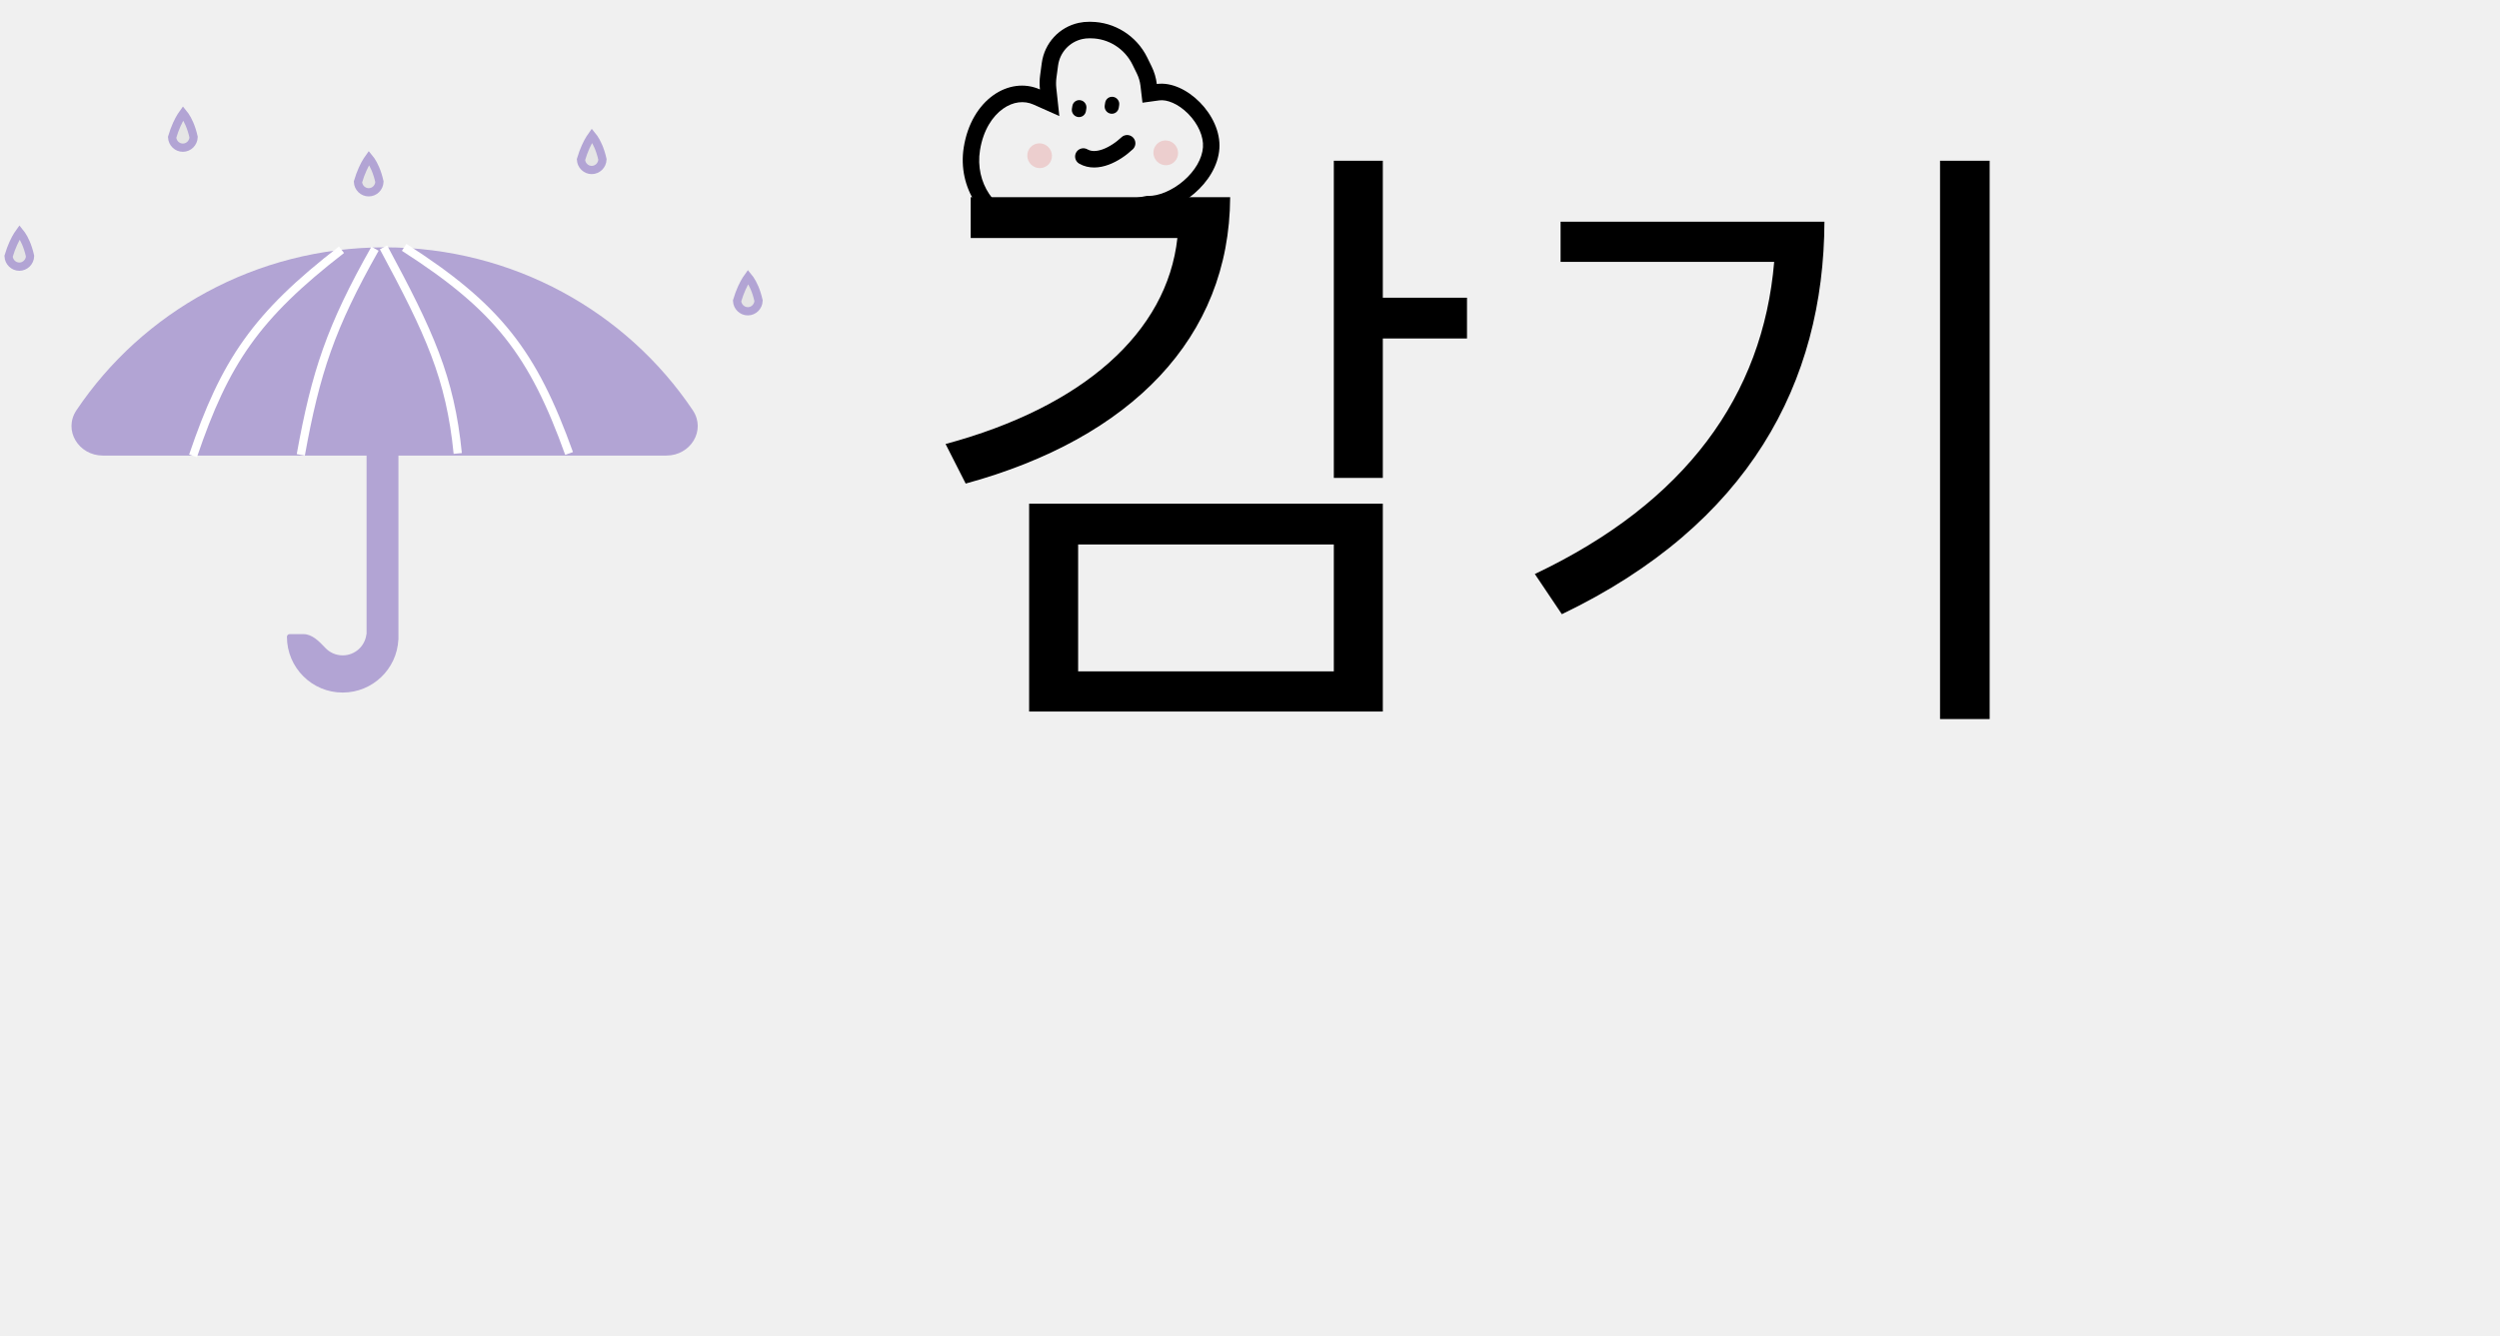
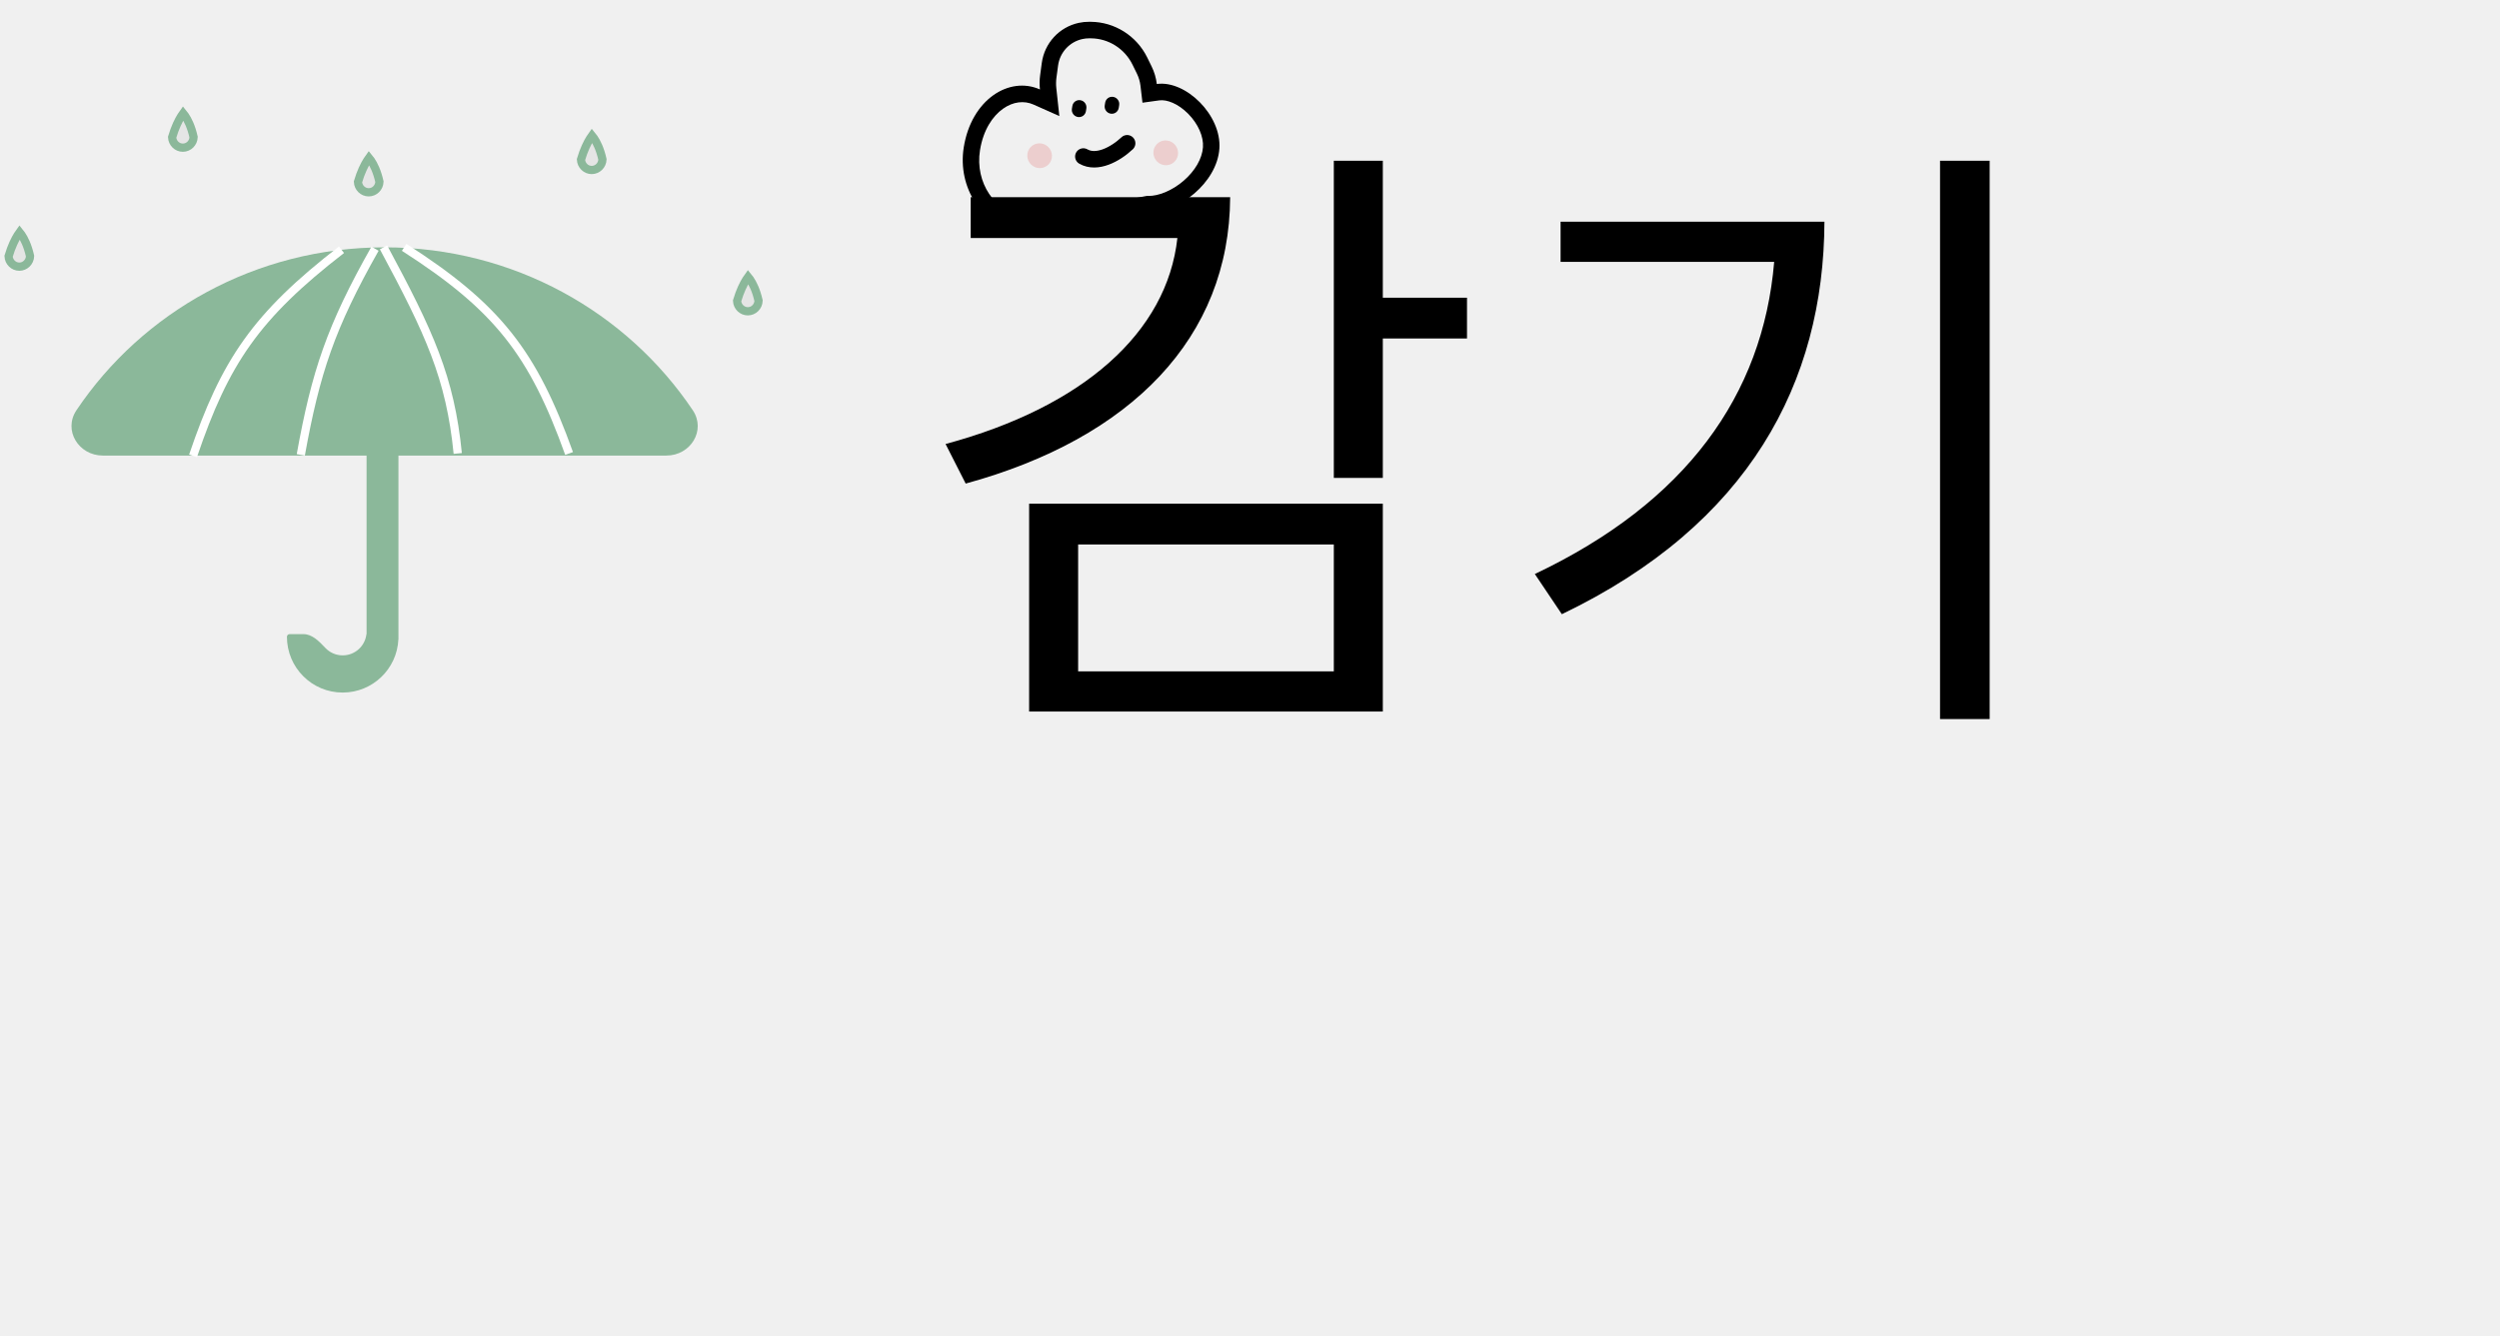
<svg xmlns="http://www.w3.org/2000/svg" width="303" height="162" viewBox="0 0 303 162" fill="none">
-   <path fill-rule="evenodd" clip-rule="evenodd" d="M83.996 49.753C85.635 52.196 83.735 55.256 80.794 55.256H12.475C9.534 55.256 7.634 52.196 9.273 49.753C17.257 37.855 31.009 30 46.634 30C62.26 30 76.011 37.855 83.996 49.753Z" fill="#B2A4D4" />
-   <path fill-rule="evenodd" clip-rule="evenodd" d="M48.31 40.187C48.31 39.121 47.445 38.256 46.378 38.256V38.256C45.312 38.256 44.447 39.121 44.447 40.187V76.903C44.447 76.909 44.443 76.913 44.437 76.913V76.913C44.433 76.913 44.429 76.916 44.428 76.921C44.264 78.367 43.038 79.49 41.55 79.49C40.721 79.49 39.974 79.142 39.446 78.584C38.712 77.809 37.862 76.913 36.795 76.913H35.119C34.939 76.913 34.79 77.055 34.79 77.235V77.235C34.79 80.971 37.816 84 41.55 84C45.174 84 48.132 81.146 48.302 77.561C48.302 77.559 48.304 77.557 48.306 77.557V77.557C48.308 77.557 48.31 77.555 48.31 77.553V40.187Z" fill="#B2A4D4" />
-   <path d="M44.509 19.495C44.593 19.36 44.671 19.245 44.74 19.15C44.809 19.233 44.885 19.334 44.967 19.454C45.3 19.943 45.719 20.762 46.006 22.044C45.98 22.762 45.4 23.324 44.704 23.324C44.014 23.324 43.437 22.77 43.403 22.059C43.761 20.846 44.183 20.016 44.509 19.495Z" fill="#E5E5E5" stroke="#B2A4D4" />
-   <path d="M21.976 14.083C22.06 13.948 22.138 13.834 22.207 13.738C22.276 13.822 22.352 13.922 22.434 14.042C22.767 14.531 23.186 15.35 23.473 16.632C23.447 17.35 22.867 17.912 22.171 17.912C21.48 17.912 20.904 17.358 20.87 16.647C21.228 15.434 21.65 14.604 21.976 14.083Z" fill="#E5E5E5" stroke="#B2A4D4" />
-   <path d="M2.146 28.515C2.231 28.38 2.309 28.265 2.378 28.17C2.446 28.253 2.523 28.354 2.605 28.474C2.938 28.963 3.356 29.782 3.644 31.064C3.618 31.782 3.038 32.344 2.342 32.344C1.651 32.344 1.075 31.79 1.041 31.079C1.399 29.866 1.821 29.036 2.146 28.515Z" fill="#E5E5E5" stroke="#B2A4D4" />
-   <path d="M71.548 16.789C71.633 16.654 71.71 16.54 71.779 16.444C71.848 16.527 71.925 16.628 72.007 16.748C72.339 17.237 72.758 18.056 73.046 19.337C73.02 20.056 72.44 20.618 71.744 20.618C71.053 20.618 70.477 20.064 70.443 19.353C70.801 18.14 71.222 17.31 71.548 16.789Z" fill="#E5E5E5" stroke="#B2A4D4" />
-   <path d="M90.476 33.927C90.56 33.792 90.638 33.677 90.707 33.582C90.776 33.665 90.853 33.766 90.934 33.886C91.267 34.375 91.686 35.194 91.974 36.475C91.947 37.194 91.368 37.756 90.672 37.756C89.981 37.756 89.405 37.202 89.371 36.491C89.729 35.278 90.15 34.448 90.476 33.927Z" fill="#E5E5E5" stroke="#B2A4D4" />
+   <path fill-rule="evenodd" clip-rule="evenodd" d="M83.996 49.753C85.635 52.196 83.735 55.256 80.794 55.256H12.475C9.534 55.256 7.634 52.196 9.273 49.753C17.257 37.855 31.009 30 46.634 30C62.26 30 76.011 37.855 83.996 49.753Z" fill="#8bb89a" />
+   <path fill-rule="evenodd" clip-rule="evenodd" d="M48.31 40.187C48.31 39.121 47.445 38.256 46.378 38.256V38.256C45.312 38.256 44.447 39.121 44.447 40.187V76.903C44.447 76.909 44.443 76.913 44.437 76.913V76.913C44.433 76.913 44.429 76.916 44.428 76.921C44.264 78.367 43.038 79.49 41.55 79.49C40.721 79.49 39.974 79.142 39.446 78.584C38.712 77.809 37.862 76.913 36.795 76.913H35.119C34.939 76.913 34.79 77.055 34.79 77.235V77.235C34.79 80.971 37.816 84 41.55 84C45.174 84 48.132 81.146 48.302 77.561C48.302 77.559 48.304 77.557 48.306 77.557V77.557C48.308 77.557 48.31 77.555 48.31 77.553V40.187Z" fill="#8bb89a" />
+   <path d="M44.509 19.495C44.593 19.36 44.671 19.245 44.74 19.15C44.809 19.233 44.885 19.334 44.967 19.454C45.3 19.943 45.719 20.762 46.006 22.044C45.98 22.762 45.4 23.324 44.704 23.324C44.014 23.324 43.437 22.77 43.403 22.059C43.761 20.846 44.183 20.016 44.509 19.495Z" fill="#E5E5E5" stroke="#8bb89a" />
+   <path d="M21.976 14.083C22.06 13.948 22.138 13.834 22.207 13.738C22.276 13.822 22.352 13.922 22.434 14.042C22.767 14.531 23.186 15.35 23.473 16.632C23.447 17.35 22.867 17.912 22.171 17.912C21.48 17.912 20.904 17.358 20.87 16.647C21.228 15.434 21.65 14.604 21.976 14.083Z" fill="#E5E5E5" stroke="#8bb89a" />
+   <path d="M2.146 28.515C2.231 28.38 2.309 28.265 2.378 28.17C2.446 28.253 2.523 28.354 2.605 28.474C2.938 28.963 3.356 29.782 3.644 31.064C3.618 31.782 3.038 32.344 2.342 32.344C1.651 32.344 1.075 31.79 1.041 31.079C1.399 29.866 1.821 29.036 2.146 28.515Z" fill="#E5E5E5" stroke="#8bb89a" />
+   <path d="M71.548 16.789C71.633 16.654 71.71 16.54 71.779 16.444C71.848 16.527 71.925 16.628 72.007 16.748C72.339 17.237 72.758 18.056 73.046 19.337C73.02 20.056 72.44 20.618 71.744 20.618C71.053 20.618 70.477 20.064 70.443 19.353C70.801 18.14 71.222 17.31 71.548 16.789Z" fill="#E5E5E5" stroke="#8bb89a" />
+   <path d="M90.476 33.927C90.56 33.792 90.638 33.677 90.707 33.582C90.776 33.665 90.853 33.766 90.934 33.886C91.267 34.375 91.686 35.194 91.974 36.475C91.947 37.194 91.368 37.756 90.672 37.756C89.981 37.756 89.405 37.202 89.371 36.491C89.729 35.278 90.15 34.448 90.476 33.927Z" fill="#E5E5E5" stroke="#8bb89a" />
  <path d="M167.665 19.5V36.106H177.872V41.057H167.665V57.967H161.724V19.5H167.665ZM149.155 23.919C149.079 40.981 137.12 53.169 117.087 58.653L114.65 53.854C131.331 49.36 141.5 40.334 142.757 28.87H117.696V23.919H149.155ZM167.665 61.09V86.303H124.78V61.09H167.665ZM130.722 66.041V81.428H161.724V66.041H130.722ZM241.244 19.5V87.217H235.227V19.5H241.244ZM221.211 26.889C221.135 46.389 212.07 63.604 189.371 74.497L186.096 69.622C204.415 60.938 213.746 47.951 215.117 31.764H189.219V26.889H221.211Z" fill="black" />
  <mask id="path-9-inside-1_16_56" fill="white">
    <path fill-rule="evenodd" clip-rule="evenodd" d="M130.808 2.771C128.429 3.283 126.638 5.228 126.312 7.654L126.115 9.122C126.036 9.708 126.031 10.287 126.091 10.85C122.38 9.198 117.785 12.046 116.854 17.87C116.066 22.797 119.14 27.446 123.72 28.253C125.015 28.482 126.292 28.378 127.475 28.001L139.239 25.771C142.906 25.813 147.561 22.165 147.848 18.025C148.129 13.973 143.772 9.702 140.261 10.188C140.173 9.449 139.96 8.729 139.631 8.058L139.1 6.974C137.812 4.348 135.157 2.667 132.261 2.644L132.072 2.642C131.647 2.639 131.223 2.682 130.808 2.771Z" />
  </mask>
  <path d="M126.312 7.654L124.335 7.356L124.335 7.356L126.312 7.654ZM130.808 2.771L130.363 0.81L130.363 0.81L130.808 2.771ZM126.115 9.122L124.138 8.825L124.138 8.825L126.115 9.122ZM126.091 10.85L125.307 12.681L128.442 14.076L128.074 10.664L126.091 10.85ZM127.475 28.001L127.077 26.031L126.96 26.053L126.847 26.089L127.475 28.001ZM139.239 25.771L139.231 23.766L139.034 23.764L138.841 23.8L139.239 25.771ZM147.848 18.025L145.858 17.855L145.858 17.855L147.848 18.025ZM140.261 10.188L138.28 10.395L138.524 12.457L140.562 12.175L140.261 10.188ZM139.631 8.058L141.418 7.193L141.418 7.193L139.631 8.058ZM139.1 6.974L137.313 7.839L137.313 7.839L139.1 6.974ZM132.261 2.644L132.275 4.649L132.275 4.649L132.261 2.644ZM132.072 2.642L132.058 0.637L132.058 0.637L132.072 2.642ZM128.289 7.952C128.504 6.352 129.685 5.07 131.253 4.733L130.363 0.81C127.174 1.496 124.772 4.104 124.335 7.356L128.289 7.952ZM128.092 9.42L128.289 7.952L124.335 7.356L124.138 8.825L128.092 9.42ZM128.074 10.664C128.031 10.261 128.035 9.845 128.092 9.42L124.138 8.825C124.038 9.572 124.03 10.313 124.108 11.036L128.074 10.664ZM126.876 9.018C124.288 7.867 121.475 8.335 119.26 9.916C117.048 11.493 115.422 14.158 114.884 17.523L118.823 18.217C119.217 15.758 120.354 14.087 121.601 13.198C122.843 12.311 124.184 12.181 125.307 12.681L126.876 9.018ZM114.884 17.523C113.943 23.407 117.608 29.206 123.404 30.228L124.036 26.279C120.672 25.685 118.189 22.187 118.823 18.217L114.884 17.523ZM123.404 30.228C125.027 30.515 126.628 30.384 128.104 29.914L126.847 26.089C125.956 26.373 125.003 26.449 124.036 26.279L123.404 30.228ZM127.874 29.972L139.637 27.742L138.841 23.8L127.077 26.031L127.874 29.972ZM139.246 27.776C141.686 27.804 144.21 26.639 146.12 24.999C148.036 23.352 149.646 20.956 149.838 18.194L145.858 17.855C145.762 19.234 144.901 20.731 143.502 21.933C142.095 23.141 140.459 23.78 139.231 23.766L139.246 27.776ZM149.838 18.194C150.03 15.425 148.655 12.8 146.882 11.004C145.135 9.232 142.569 7.841 139.96 8.201L140.562 12.175C141.464 12.05 142.832 12.55 144.071 13.806C145.284 15.036 145.947 16.573 145.858 17.855L149.838 18.194ZM137.845 8.923C138.072 9.386 138.219 9.884 138.28 10.395L142.241 9.981C142.127 9.014 141.848 8.071 141.418 7.193L137.845 8.923ZM137.313 7.839L137.845 8.923L141.418 7.193L140.887 6.11L137.313 7.839ZM132.275 4.649C134.409 4.666 136.364 5.904 137.313 7.839L140.887 6.11C139.259 2.791 135.905 0.667 132.246 0.639L132.275 4.649ZM132.087 4.647L132.275 4.649L132.246 0.639L132.058 0.637L132.087 4.647ZM131.253 4.733C131.527 4.674 131.806 4.645 132.087 4.647L132.058 0.637C131.487 0.633 130.919 0.691 130.363 0.81L131.253 4.733Z" fill="black" mask="url(#path-9-inside-1_16_56)" />
  <rect width="1.724" height="2.06" rx="0.862" transform="matrix(0.984808 0.173648 -0.157934 0.98745 130.157 12.0063)" fill="#010101" />
  <rect width="3" height="3" rx="1.5" transform="matrix(0.984808 0.173648 -0.157934 0.98745 124.812 17.1461)" fill="#ECCECE" />
  <rect width="1.724" height="2.06" rx="0.862" transform="matrix(0.984808 0.173648 -0.157934 0.98745 134.136 11.6023)" fill="#010101" />
  <rect width="3" height="3" rx="1.5" transform="matrix(0.984808 0.173648 -0.157934 0.98745 140.105 16.7964)" fill="#ECCECE" />
  <path d="M131.355 18.984C132.977 19.913 135.209 18.742 136.664 17.377" stroke="black" stroke-width="2" stroke-linecap="round" />
  <path d="M41.406 30.292C31.053 38.305 27.275 43.865 23.406 55.292" stroke="white" />
  <path d="M69 55C64.631 42.832 60.362 37.282 49 30" stroke="white" />
  <path d="M45.471 30.169C40.102 39.657 38.279 45.153 36.471 55.169" stroke="white" />
  <path d="M46.5 30C52.075 40.369 54.584 45.782 55.5 55" stroke="white" />
</svg>
